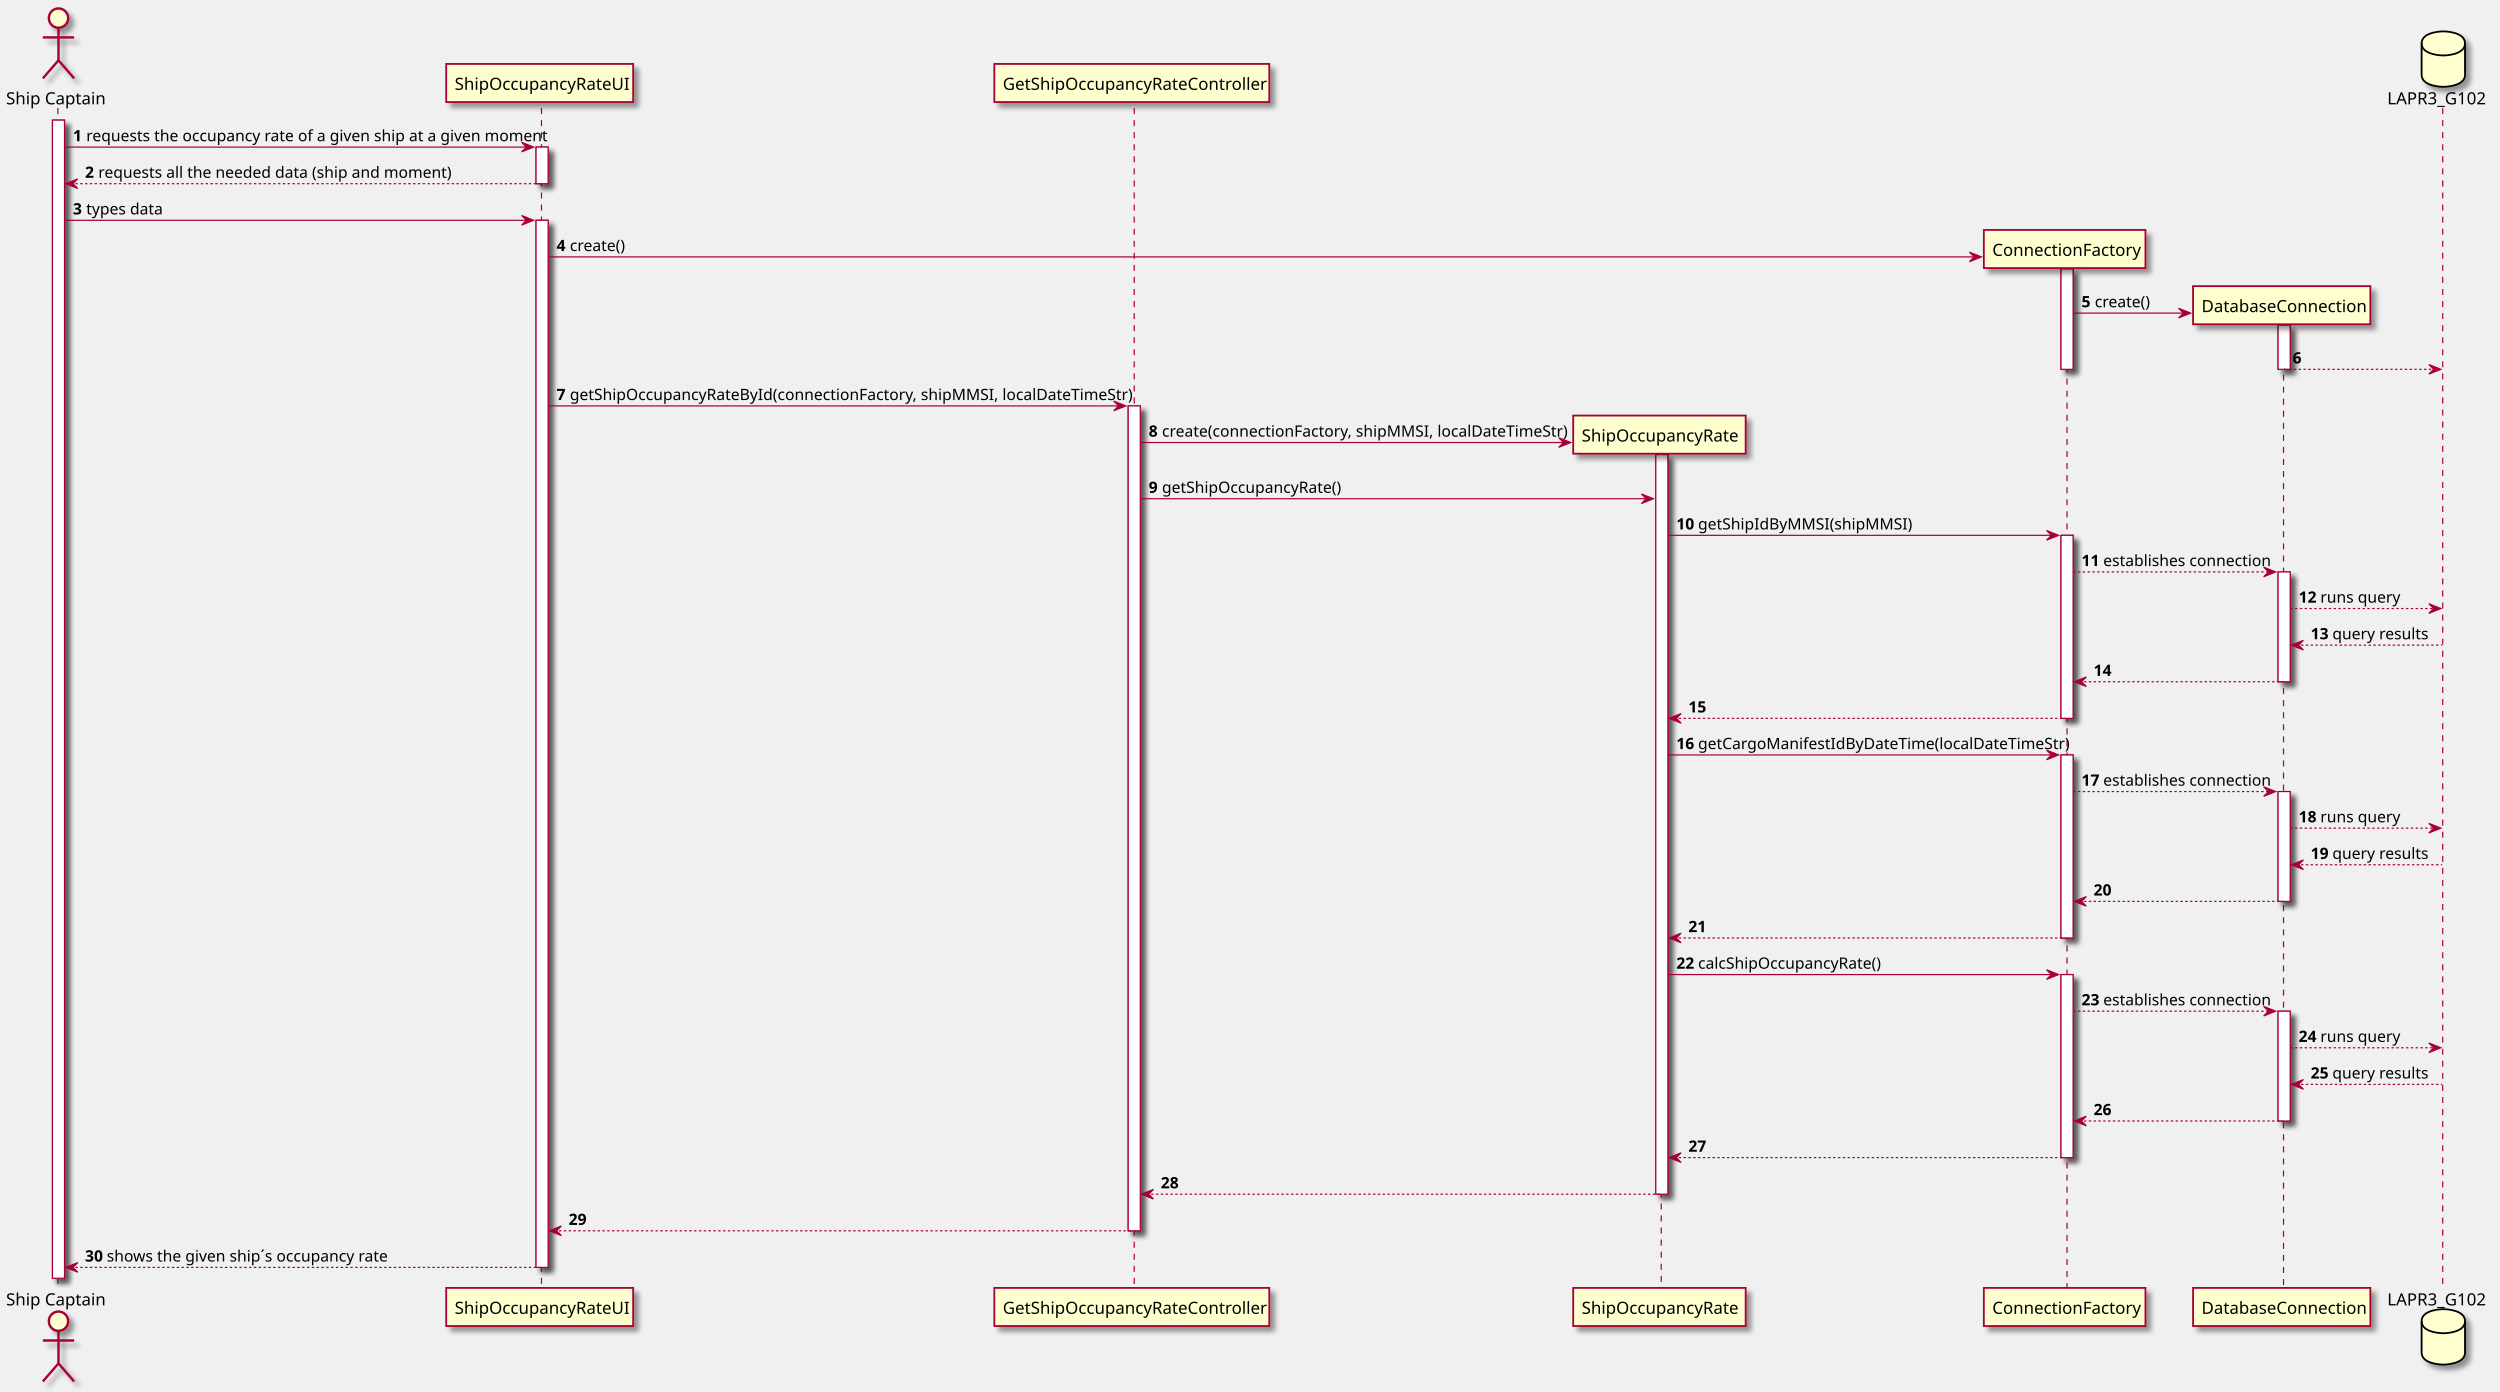
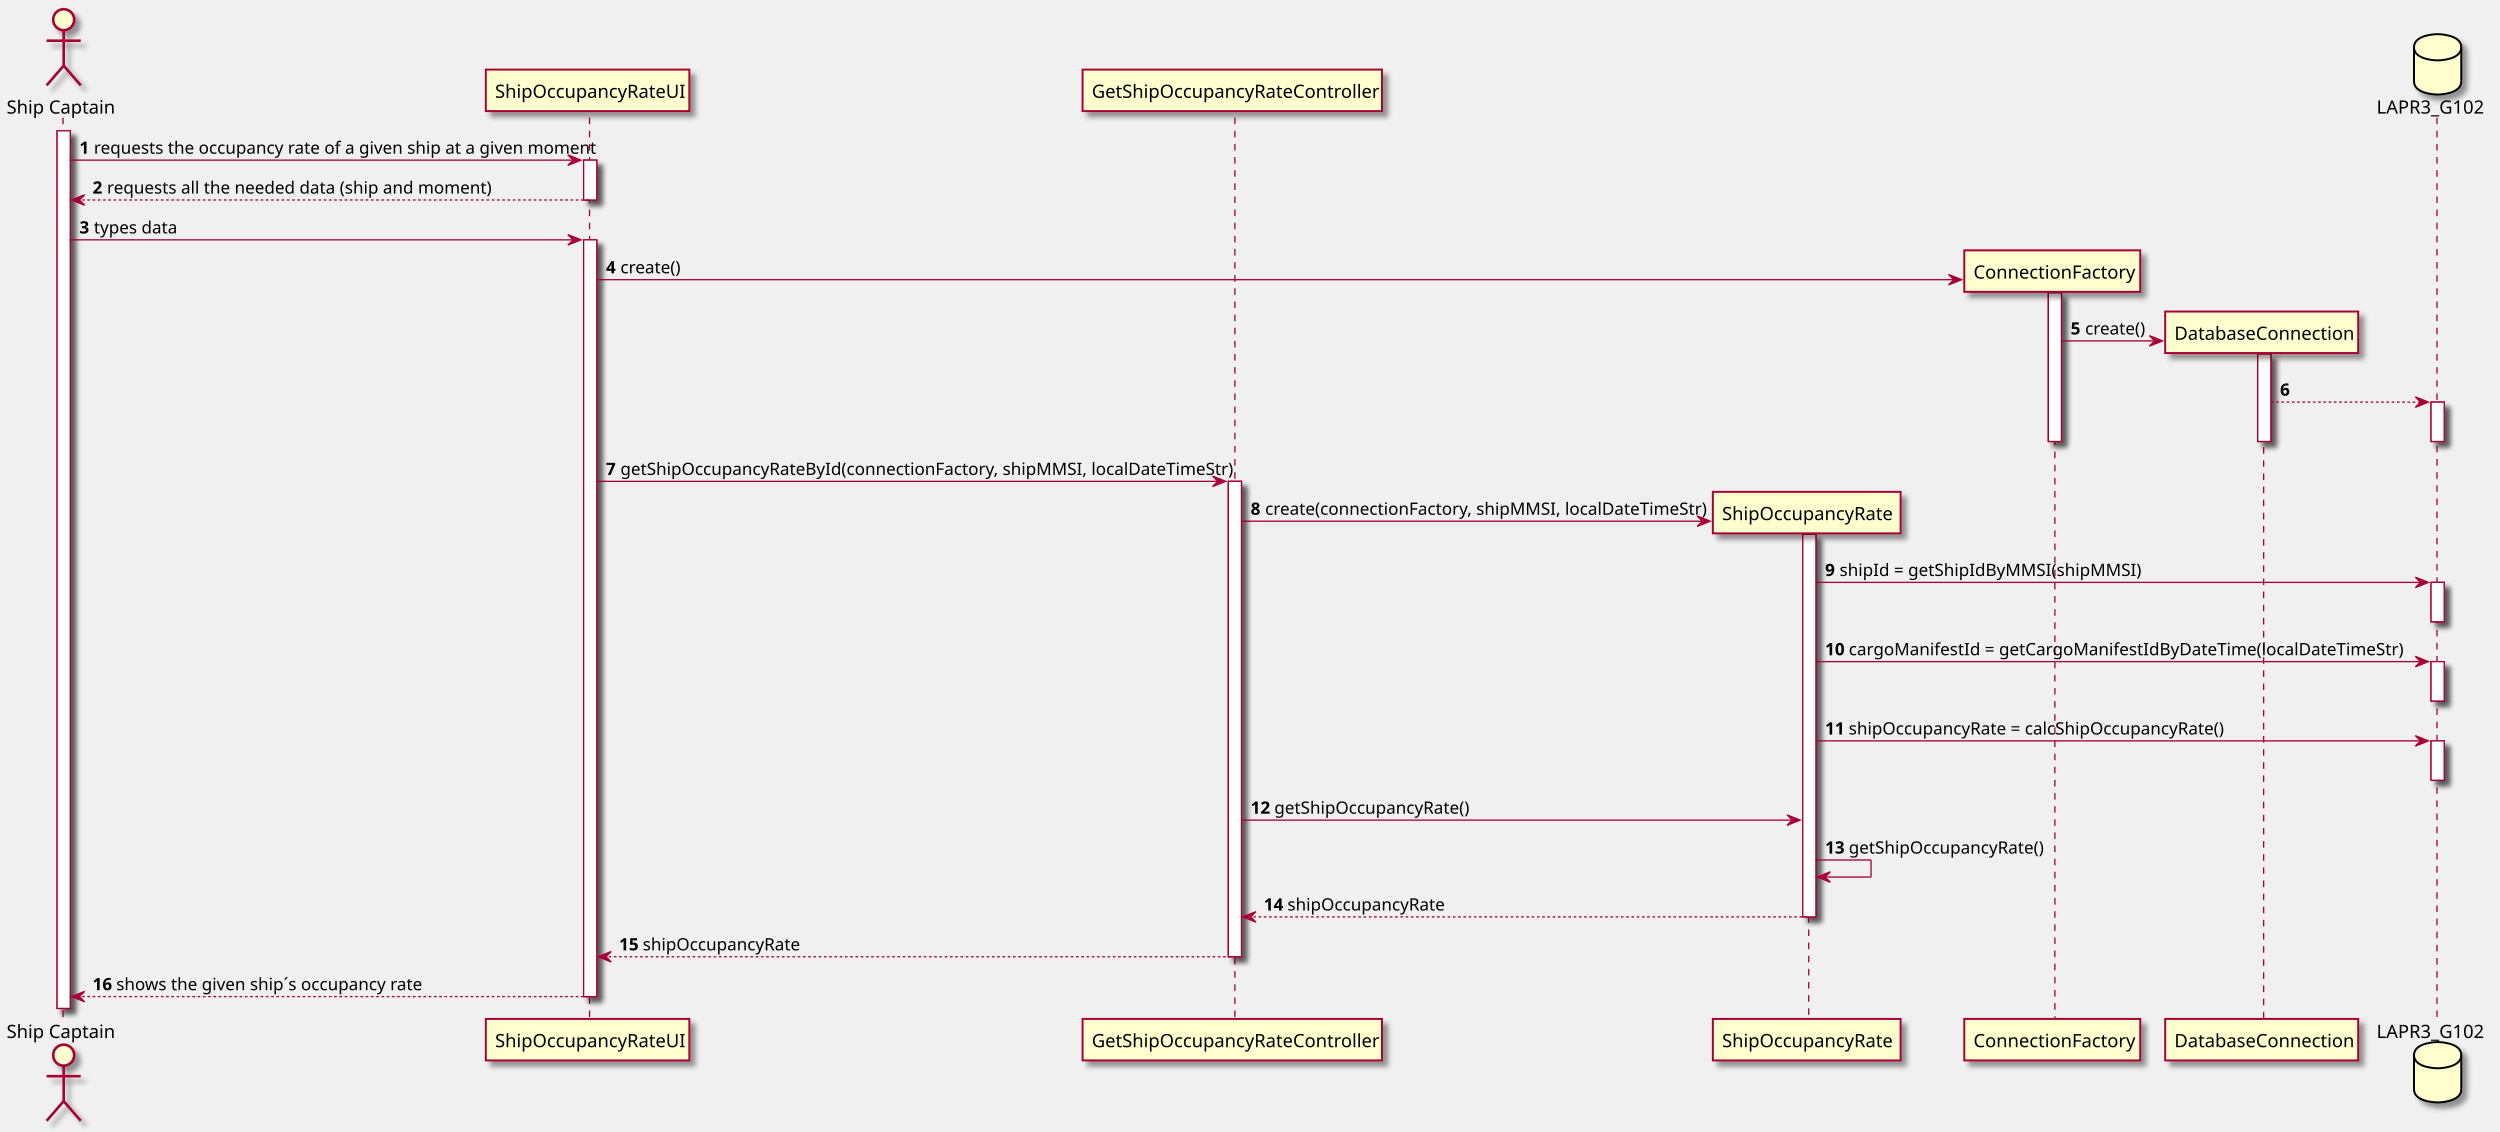
- <svg xmlns="http://www.w3.org/2000/svg" contentScriptType="application/ecmascript" contentStyleType="text/css" height="1154px" preserveAspectRatio="none" style="width:2073px;height:1154px;background:#FFFFFF;" version="1.1" viewBox="0 0 2073 1154" width="2073px" zoomAndPan="magnify">
+ <svg xmlns="http://www.w3.org/2000/svg" contentScriptType="application/ecmascript" contentStyleType="text/css" height="862px" preserveAspectRatio="none" style="width:1904px;height:862px;background:#FFFFFF;" version="1.1" viewBox="0 0 1904 862" width="1904px" zoomAndPan="magnify">
  <defs>
-     <filter height="300%" id="f1dzdf5zugg910" width="300%" x="-1" y="-1">
+     <filter height="300%" id="f1kzhzhrpy20kc" width="300%" x="-1" y="-1">
      <feGaussianBlur result="blurOut" stdDeviation="2.0" />
      <feColorMatrix in="blurOut" result="blurOut2" type="matrix" values="0 0 0 0 0 0 0 0 0 0 0 0 0 0 0 0 0 0 .4 0" />
      <feOffset dx="4.0" dy="4.0" in="blurOut2" result="blurOut3" />
      <feBlend in="SourceGraphic" in2="blurOut3" mode="normal" />
    </filter>
  </defs>
  <g>
-     <rect fill="#FFFFFF" filter="url(#f1dzdf5zugg910)" height="960.32" style="stroke:#A80036;stroke-width:1.0;" width="10" x="43.5" y="99.609" />
-     <rect fill="#FFFFFF" filter="url(#f1dzdf5zugg910)" height="30.352" style="stroke:#A80036;stroke-width:1.0;" width="10" x="444.5" y="121.961" />
-     <rect fill="#FFFFFF" filter="url(#f1dzdf5zugg910)" height="868.266" style="stroke:#A80036;stroke-width:1.0;" width="10" x="444.5" y="182.664" />
-     <rect fill="#FFFFFF" filter="url(#f1dzdf5zugg910)" height="683.992" style="stroke:#A80036;stroke-width:1.0;" width="10" x="935.5" y="336.586" />
-     <rect fill="#FFFFFF" filter="url(#f1dzdf5zugg910)" height="613.289" style="stroke:#A80036;stroke-width:1.0;" width="10" x="1373" y="376.938" />
-     <rect fill="#FFFFFF" filter="url(#f1dzdf5zugg910)" height="83.219" style="stroke:#A80036;stroke-width:1.0;" width="10" x="1709" y="223.016" />
-     <rect fill="#FFFFFF" filter="url(#f1dzdf5zugg910)" height="151.758" style="stroke:#A80036;stroke-width:1.0;" width="10" x="1709" y="443.898" />
-     <rect fill="#FFFFFF" filter="url(#f1dzdf5zugg910)" height="151.758" style="stroke:#A80036;stroke-width:1.0;" width="10" x="1709" y="626.008" />
-     <rect fill="#FFFFFF" filter="url(#f1dzdf5zugg910)" height="151.758" style="stroke:#A80036;stroke-width:1.0;" width="10" x="1709" y="808.117" />
-     <rect fill="#FFFFFF" filter="url(#f1dzdf5zugg910)" height="36.609" style="stroke:#A80036;stroke-width:1.0;" width="10" x="1889" y="269.625" />
-     <rect fill="#FFFFFF" filter="url(#f1dzdf5zugg910)" height="91.055" style="stroke:#A80036;stroke-width:1.0;" width="10" x="1889" y="474.25" />
-     <rect fill="#FFFFFF" filter="url(#f1dzdf5zugg910)" height="91.055" style="stroke:#A80036;stroke-width:1.0;" width="10" x="1889" y="656.359" />
-     <rect fill="#FFFFFF" filter="url(#f1dzdf5zugg910)" height="91.055" style="stroke:#A80036;stroke-width:1.0;" width="10" x="1889" y="838.469" />
-     <line style="stroke:#A80036;stroke-width:1.0;stroke-dasharray:5.0,5.0;" x1="48" x2="48" y1="89.609" y2="1068.93" />
-     <line style="stroke:#A80036;stroke-width:1.0;stroke-dasharray:5.0,5.0;" x1="449" x2="449" y1="89.609" y2="1068.93" />
-     <line style="stroke:#A80036;stroke-width:1.0;stroke-dasharray:5.0,5.0;" x1="940.5" x2="940.5" y1="89.609" y2="1068.93" />
-     <line style="stroke:#A80036;stroke-width:1.0;stroke-dasharray:5.0,5.0;" x1="1377.5" x2="1377.5" y1="377.891" y2="1068.93" />
-     <line style="stroke:#A80036;stroke-width:1.0;stroke-dasharray:5.0,5.0;" x1="1714" x2="1714" y1="223.969" y2="1068.93" />
-     <line style="stroke:#A80036;stroke-width:1.0;stroke-dasharray:5.0,5.0;" x1="1893.5" x2="1893.5" y1="270.578" y2="1068.93" />
-     <line style="stroke:#A80036;stroke-width:1.0;stroke-dasharray:5.0,5.0;" x1="2025.5" x2="2025.5" y1="89.609" y2="1068.93" />
+     <rect fill="#FFFFFF" filter="url(#f1kzhzhrpy20kc)" height="668.398" style="stroke:#A80036;stroke-width:1.0;" width="10" x="43.5" y="99.609" />
+     <rect fill="#FFFFFF" filter="url(#f1kzhzhrpy20kc)" height="30.352" style="stroke:#A80036;stroke-width:1.0;" width="10" x="444.5" y="121.961" />
+     <rect fill="#FFFFFF" filter="url(#f1kzhzhrpy20kc)" height="576.344" style="stroke:#A80036;stroke-width:1.0;" width="10" x="444.5" y="182.664" />
+     <rect fill="#FFFFFF" filter="url(#f1kzhzhrpy20kc)" height="362.07" style="stroke:#A80036;stroke-width:1.0;" width="10" x="935.5" y="366.586" />
+     <rect fill="#FFFFFF" filter="url(#f1kzhzhrpy20kc)" height="291.367" style="stroke:#A80036;stroke-width:1.0;" width="10" x="1373" y="406.938" />
+     <rect fill="#FFFFFF" filter="url(#f1kzhzhrpy20kc)" height="113.219" style="stroke:#A80036;stroke-width:1.0;" width="10" x="1560" y="223.016" />
+     <rect fill="#FFFFFF" filter="url(#f1kzhzhrpy20kc)" height="66.609" style="stroke:#A80036;stroke-width:1.0;" width="10" x="1719.5" y="269.625" />
+     <rect fill="#FFFFFF" filter="url(#f1kzhzhrpy20kc)" height="30" style="stroke:#A80036;stroke-width:1.0;" width="10" x="1851.5" y="306.234" />
+     <rect fill="#FFFFFF" filter="url(#f1kzhzhrpy20kc)" height="30" style="stroke:#A80036;stroke-width:1.0;" width="10" x="1851.5" y="443.547" />
+     <rect fill="#FFFFFF" filter="url(#f1kzhzhrpy20kc)" height="30" style="stroke:#A80036;stroke-width:1.0;" width="10" x="1851.5" y="503.898" />
+     <rect fill="#FFFFFF" filter="url(#f1kzhzhrpy20kc)" height="30" style="stroke:#A80036;stroke-width:1.0;" width="10" x="1851.5" y="564.25" />
+     <line style="stroke:#A80036;stroke-width:1.0;stroke-dasharray:5.0,5.0;" x1="48" x2="48" y1="89.609" y2="777.008" />
+     <line style="stroke:#A80036;stroke-width:1.0;stroke-dasharray:5.0,5.0;" x1="449" x2="449" y1="89.609" y2="777.008" />
+     <line style="stroke:#A80036;stroke-width:1.0;stroke-dasharray:5.0,5.0;" x1="940.5" x2="940.5" y1="89.609" y2="777.008" />
+     <line style="stroke:#A80036;stroke-width:1.0;stroke-dasharray:5.0,5.0;" x1="1377.5" x2="1377.5" y1="407.891" y2="777.008" />
+     <line style="stroke:#A80036;stroke-width:1.0;stroke-dasharray:5.0,5.0;" x1="1565" x2="1565" y1="223.969" y2="777.008" />
+     <line style="stroke:#A80036;stroke-width:1.0;stroke-dasharray:5.0,5.0;" x1="1724" x2="1724" y1="270.578" y2="777.008" />
+     <line style="stroke:#A80036;stroke-width:1.0;stroke-dasharray:5.0,5.0;" x1="1856" x2="1856" y1="89.609" y2="777.008" />
    <text fill="#000000" font-family="sans-serif" font-size="14" lengthAdjust="spacing" textLength="81" x="5" y="86.533">Ship Captain</text>
-     <ellipse cx="48.5" cy="15" fill="#FEFECE" filter="url(#f1dzdf5zugg910)" rx="8" ry="8" style="stroke:#A80036;stroke-width:2.0;" />
-     <path d="M48.5,23 L48.5,50 M35.5,31 L61.5,31 M48.5,50 L35.5,65 M48.5,50 L61.5,65 " fill="none" filter="url(#f1dzdf5zugg910)" style="stroke:#A80036;stroke-width:2.0;" />
-     <text fill="#000000" font-family="sans-serif" font-size="14" lengthAdjust="spacing" textLength="81" x="5" y="1082.463">Ship Captain</text>
-     <ellipse cx="48.5" cy="1095.539" fill="#FEFECE" filter="url(#f1dzdf5zugg910)" rx="8" ry="8" style="stroke:#A80036;stroke-width:2.0;" />
-     <path d="M48.5,1103.539 L48.5,1130.539 M35.5,1111.539 L61.5,1111.539 M48.5,1130.539 L35.5,1145.539 M48.5,1130.539 L61.5,1145.539 " fill="none" filter="url(#f1dzdf5zugg910)" style="stroke:#A80036;stroke-width:2.0;" />
-     <rect fill="#FEFECE" filter="url(#f1dzdf5zugg910)" height="31.609" style="stroke:#A80036;stroke-width:1.5;" width="155" x="370" y="53" />
+     <ellipse cx="48.5" cy="15" fill="#FEFECE" filter="url(#f1kzhzhrpy20kc)" rx="8" ry="8" style="stroke:#A80036;stroke-width:2.0;" />
+     <path d="M48.5,23 L48.5,50 M35.5,31 L61.5,31 M48.5,50 L35.5,65 M48.5,50 L61.5,65 " fill="none" filter="url(#f1kzhzhrpy20kc)" style="stroke:#A80036;stroke-width:2.0;" />
+     <text fill="#000000" font-family="sans-serif" font-size="14" lengthAdjust="spacing" textLength="81" x="5" y="790.541">Ship Captain</text>
+     <ellipse cx="48.5" cy="803.617" fill="#FEFECE" filter="url(#f1kzhzhrpy20kc)" rx="8" ry="8" style="stroke:#A80036;stroke-width:2.0;" />
+     <path d="M48.5,811.617 L48.5,838.617 M35.5,819.617 L61.5,819.617 M48.5,838.617 L35.5,853.617 M48.5,838.617 L61.5,853.617 " fill="none" filter="url(#f1kzhzhrpy20kc)" style="stroke:#A80036;stroke-width:2.0;" />
+     <rect fill="#FEFECE" filter="url(#f1kzhzhrpy20kc)" height="31.609" style="stroke:#A80036;stroke-width:1.5;" width="155" x="370" y="53" />
    <text fill="#000000" font-family="sans-serif" font-size="14" lengthAdjust="spacing" textLength="141" x="377" y="74.533">ShipOccupancyRateUI</text>
-     <rect fill="#FEFECE" filter="url(#f1dzdf5zugg910)" height="31.609" style="stroke:#A80036;stroke-width:1.5;" width="155" x="370" y="1067.93" />
-     <text fill="#000000" font-family="sans-serif" font-size="14" lengthAdjust="spacing" textLength="141" x="377" y="1089.463">ShipOccupancyRateUI</text>
-     <rect fill="#FEFECE" filter="url(#f1dzdf5zugg910)" height="31.609" style="stroke:#A80036;stroke-width:1.5;" width="228" x="824.5" y="53" />
+     <rect fill="#FEFECE" filter="url(#f1kzhzhrpy20kc)" height="31.609" style="stroke:#A80036;stroke-width:1.5;" width="155" x="370" y="776.008" />
+     <text fill="#000000" font-family="sans-serif" font-size="14" lengthAdjust="spacing" textLength="141" x="377" y="797.541">ShipOccupancyRateUI</text>
+     <rect fill="#FEFECE" filter="url(#f1kzhzhrpy20kc)" height="31.609" style="stroke:#A80036;stroke-width:1.5;" width="228" x="824.5" y="53" />
    <text fill="#000000" font-family="sans-serif" font-size="14" lengthAdjust="spacing" textLength="214" x="831.5" y="74.533">GetShipOccupancyRateController</text>
-     <rect fill="#FEFECE" filter="url(#f1dzdf5zugg910)" height="31.609" style="stroke:#A80036;stroke-width:1.5;" width="228" x="824.5" y="1067.93" />
-     <text fill="#000000" font-family="sans-serif" font-size="14" lengthAdjust="spacing" textLength="214" x="831.5" y="1089.463">GetShipOccupancyRateController</text>
-     <rect fill="#FEFECE" filter="url(#f1dzdf5zugg910)" height="31.609" style="stroke:#A80036;stroke-width:1.5;" width="143" x="1304.5" y="1067.93" />
-     <text fill="#000000" font-family="sans-serif" font-size="14" lengthAdjust="spacing" textLength="129" x="1311.5" y="1089.463">ShipOccupancyRate</text>
-     <rect fill="#FEFECE" filter="url(#f1dzdf5zugg910)" height="31.609" style="stroke:#A80036;stroke-width:1.5;" width="134" x="1645" y="1067.93" />
-     <text fill="#000000" font-family="sans-serif" font-size="14" lengthAdjust="spacing" textLength="120" x="1652" y="1089.463">ConnectionFactory</text>
-     <rect fill="#FEFECE" filter="url(#f1dzdf5zugg910)" height="31.609" style="stroke:#A80036;stroke-width:1.5;" width="147" x="1818.5" y="1067.93" />
-     <text fill="#000000" font-family="sans-serif" font-size="14" lengthAdjust="spacing" textLength="133" x="1825.5" y="1089.463">DatabaseConnection</text>
-     <text fill="#000000" font-family="sans-serif" font-size="14" lengthAdjust="spacing" textLength="87" x="1979.5" y="86.533">LAPR3_G102</text>
-     <path d="M2008,36 C2008,26 2026,26 2026,26 C2026,26 2044,26 2044,36 L2044,62 C2044,72 2026,72 2026,72 C2026,72 2008,72 2008,62 L2008,36 " fill="#FEFECE" filter="url(#f1dzdf5zugg910)" style="stroke:#000000;stroke-width:1.5;" />
-     <path d="M2008,36 C2008,46 2026,46 2026,46 C2026,46 2044,46 2044,36 " fill="none" style="stroke:#000000;stroke-width:1.5;" />
-     <text fill="#000000" font-family="sans-serif" font-size="14" lengthAdjust="spacing" textLength="87" x="1979.5" y="1082.463">LAPR3_G102</text>
-     <path d="M2008,1095.539 C2008,1085.539 2026,1085.539 2026,1085.539 C2026,1085.539 2044,1085.539 2044,1095.539 L2044,1121.539 C2044,1131.539 2026,1131.539 2026,1131.539 C2026,1131.539 2008,1131.539 2008,1121.539 L2008,1095.539 " fill="#FEFECE" filter="url(#f1dzdf5zugg910)" style="stroke:#000000;stroke-width:1.5;" />
-     <path d="M2008,1095.539 C2008,1105.539 2026,1105.539 2026,1105.539 C2026,1105.539 2044,1105.539 2044,1095.539 " fill="none" style="stroke:#000000;stroke-width:1.5;" />
-     <rect fill="#FFFFFF" filter="url(#f1dzdf5zugg910)" height="960.32" style="stroke:#A80036;stroke-width:1.0;" width="10" x="43.5" y="99.609" />
-     <rect fill="#FFFFFF" filter="url(#f1dzdf5zugg910)" height="30.352" style="stroke:#A80036;stroke-width:1.0;" width="10" x="444.5" y="121.961" />
-     <rect fill="#FFFFFF" filter="url(#f1dzdf5zugg910)" height="868.266" style="stroke:#A80036;stroke-width:1.0;" width="10" x="444.5" y="182.664" />
-     <rect fill="#FFFFFF" filter="url(#f1dzdf5zugg910)" height="683.992" style="stroke:#A80036;stroke-width:1.0;" width="10" x="935.5" y="336.586" />
-     <rect fill="#FFFFFF" filter="url(#f1dzdf5zugg910)" height="613.289" style="stroke:#A80036;stroke-width:1.0;" width="10" x="1373" y="376.938" />
-     <rect fill="#FFFFFF" filter="url(#f1dzdf5zugg910)" height="83.219" style="stroke:#A80036;stroke-width:1.0;" width="10" x="1709" y="223.016" />
-     <rect fill="#FFFFFF" filter="url(#f1dzdf5zugg910)" height="151.758" style="stroke:#A80036;stroke-width:1.0;" width="10" x="1709" y="443.898" />
-     <rect fill="#FFFFFF" filter="url(#f1dzdf5zugg910)" height="151.758" style="stroke:#A80036;stroke-width:1.0;" width="10" x="1709" y="626.008" />
-     <rect fill="#FFFFFF" filter="url(#f1dzdf5zugg910)" height="151.758" style="stroke:#A80036;stroke-width:1.0;" width="10" x="1709" y="808.117" />
-     <rect fill="#FFFFFF" filter="url(#f1dzdf5zugg910)" height="36.609" style="stroke:#A80036;stroke-width:1.0;" width="10" x="1889" y="269.625" />
-     <rect fill="#FFFFFF" filter="url(#f1dzdf5zugg910)" height="91.055" style="stroke:#A80036;stroke-width:1.0;" width="10" x="1889" y="474.25" />
-     <rect fill="#FFFFFF" filter="url(#f1dzdf5zugg910)" height="91.055" style="stroke:#A80036;stroke-width:1.0;" width="10" x="1889" y="656.359" />
-     <rect fill="#FFFFFF" filter="url(#f1dzdf5zugg910)" height="91.055" style="stroke:#A80036;stroke-width:1.0;" width="10" x="1889" y="838.469" />
+     <rect fill="#FEFECE" filter="url(#f1kzhzhrpy20kc)" height="31.609" style="stroke:#A80036;stroke-width:1.5;" width="228" x="824.5" y="776.008" />
+     <text fill="#000000" font-family="sans-serif" font-size="14" lengthAdjust="spacing" textLength="214" x="831.5" y="797.541">GetShipOccupancyRateController</text>
+     <rect fill="#FEFECE" filter="url(#f1kzhzhrpy20kc)" height="31.609" style="stroke:#A80036;stroke-width:1.5;" width="143" x="1304.5" y="776.008" />
+     <text fill="#000000" font-family="sans-serif" font-size="14" lengthAdjust="spacing" textLength="129" x="1311.5" y="797.541">ShipOccupancyRate</text>
+     <rect fill="#FEFECE" filter="url(#f1kzhzhrpy20kc)" height="31.609" style="stroke:#A80036;stroke-width:1.5;" width="134" x="1496" y="776.008" />
+     <text fill="#000000" font-family="sans-serif" font-size="14" lengthAdjust="spacing" textLength="120" x="1503" y="797.541">ConnectionFactory</text>
+     <rect fill="#FEFECE" filter="url(#f1kzhzhrpy20kc)" height="31.609" style="stroke:#A80036;stroke-width:1.5;" width="147" x="1649" y="776.008" />
+     <text fill="#000000" font-family="sans-serif" font-size="14" lengthAdjust="spacing" textLength="133" x="1656" y="797.541">DatabaseConnection</text>
+     <text fill="#000000" font-family="sans-serif" font-size="14" lengthAdjust="spacing" textLength="87" x="1810" y="86.533">LAPR3_G102</text>
+     <path d="M1838.5,36 C1838.5,26 1856.5,26 1856.5,26 C1856.5,26 1874.5,26 1874.5,36 L1874.5,62 C1874.5,72 1856.5,72 1856.5,72 C1856.5,72 1838.5,72 1838.5,62 L1838.5,36 " fill="#FEFECE" filter="url(#f1kzhzhrpy20kc)" style="stroke:#000000;stroke-width:1.5;" />
+     <path d="M1838.5,36 C1838.5,46 1856.5,46 1856.5,46 C1856.5,46 1874.5,46 1874.5,36 " fill="none" style="stroke:#000000;stroke-width:1.5;" />
+     <text fill="#000000" font-family="sans-serif" font-size="14" lengthAdjust="spacing" textLength="87" x="1810" y="790.541">LAPR3_G102</text>
+     <path d="M1838.5,803.617 C1838.5,793.617 1856.5,793.617 1856.5,793.617 C1856.5,793.617 1874.5,793.617 1874.5,803.617 L1874.5,829.617 C1874.5,839.617 1856.5,839.617 1856.5,839.617 C1856.5,839.617 1838.5,839.617 1838.5,829.617 L1838.5,803.617 " fill="#FEFECE" filter="url(#f1kzhzhrpy20kc)" style="stroke:#000000;stroke-width:1.5;" />
+     <path d="M1838.5,803.617 C1838.5,813.617 1856.5,813.617 1856.5,813.617 C1856.5,813.617 1874.5,813.617 1874.5,803.617 " fill="none" style="stroke:#000000;stroke-width:1.5;" />
+     <rect fill="#FFFFFF" filter="url(#f1kzhzhrpy20kc)" height="668.398" style="stroke:#A80036;stroke-width:1.0;" width="10" x="43.5" y="99.609" />
+     <rect fill="#FFFFFF" filter="url(#f1kzhzhrpy20kc)" height="30.352" style="stroke:#A80036;stroke-width:1.0;" width="10" x="444.5" y="121.961" />
+     <rect fill="#FFFFFF" filter="url(#f1kzhzhrpy20kc)" height="576.344" style="stroke:#A80036;stroke-width:1.0;" width="10" x="444.5" y="182.664" />
+     <rect fill="#FFFFFF" filter="url(#f1kzhzhrpy20kc)" height="362.07" style="stroke:#A80036;stroke-width:1.0;" width="10" x="935.5" y="366.586" />
+     <rect fill="#FFFFFF" filter="url(#f1kzhzhrpy20kc)" height="291.367" style="stroke:#A80036;stroke-width:1.0;" width="10" x="1373" y="406.938" />
+     <rect fill="#FFFFFF" filter="url(#f1kzhzhrpy20kc)" height="113.219" style="stroke:#A80036;stroke-width:1.0;" width="10" x="1560" y="223.016" />
+     <rect fill="#FFFFFF" filter="url(#f1kzhzhrpy20kc)" height="66.609" style="stroke:#A80036;stroke-width:1.0;" width="10" x="1719.5" y="269.625" />
+     <rect fill="#FFFFFF" filter="url(#f1kzhzhrpy20kc)" height="30" style="stroke:#A80036;stroke-width:1.0;" width="10" x="1851.5" y="306.234" />
+     <rect fill="#FFFFFF" filter="url(#f1kzhzhrpy20kc)" height="30" style="stroke:#A80036;stroke-width:1.0;" width="10" x="1851.5" y="443.547" />
+     <rect fill="#FFFFFF" filter="url(#f1kzhzhrpy20kc)" height="30" style="stroke:#A80036;stroke-width:1.0;" width="10" x="1851.5" y="503.898" />
+     <rect fill="#FFFFFF" filter="url(#f1kzhzhrpy20kc)" height="30" style="stroke:#A80036;stroke-width:1.0;" width="10" x="1851.5" y="564.25" />
    <polygon fill="#A80036" points="432.5,117.961,442.5,121.961,432.5,125.961,436.5,121.961" style="stroke:#A80036;stroke-width:1.0;" />
    <line style="stroke:#A80036;stroke-width:1.0;" x1="53.5" x2="438.5" y1="121.961" y2="121.961" />
    <text fill="#000000" font-family="sans-serif" font-size="13" font-weight="bold" lengthAdjust="spacing" textLength="7" x="60.5" y="117.105">1</text>
    <text fill="#000000" font-family="sans-serif" font-size="13" lengthAdjust="spacing" textLength="361" x="71.5" y="117.105">requests the occupancy rate of a given ship at a given moment</text>
    <polygon fill="#A80036" points="64.5,148.312,54.5,152.312,64.5,156.312,60.5,152.312" style="stroke:#A80036;stroke-width:1.0;" />
    <line style="stroke:#A80036;stroke-width:1.0;stroke-dasharray:2.0,2.0;" x1="58.5" x2="448.5" y1="152.312" y2="152.312" />
    <text fill="#000000" font-family="sans-serif" font-size="13" font-weight="bold" lengthAdjust="spacing" textLength="7" x="70.5" y="147.456">2</text>
    <text fill="#000000" font-family="sans-serif" font-size="13" lengthAdjust="spacing" textLength="276" x="81.5" y="147.456">requests all the needed data (ship and moment)</text>
    <polygon fill="#A80036" points="432.5,178.664,442.5,182.664,432.5,186.664,436.5,182.664" style="stroke:#A80036;stroke-width:1.0;" />
    <line style="stroke:#A80036;stroke-width:1.0;" x1="53.5" x2="438.5" y1="182.664" y2="182.664" />
    <text fill="#000000" font-family="sans-serif" font-size="13" font-weight="bold" lengthAdjust="spacing" textLength="7" x="60.5" y="177.808">3</text>
    <text fill="#000000" font-family="sans-serif" font-size="13" lengthAdjust="spacing" textLength="61" x="71.5" y="177.808">types data</text>
-     <polygon fill="#A80036" points="1633,209.016,1643,213.016,1633,217.016,1637,213.016" style="stroke:#A80036;stroke-width:1.0;" />
-     <line style="stroke:#A80036;stroke-width:1.0;" x1="454.5" x2="1639" y1="213.016" y2="213.016" />
+     <polygon fill="#A80036" points="1484,209.016,1494,213.016,1484,217.016,1488,213.016" style="stroke:#A80036;stroke-width:1.0;" />
+     <line style="stroke:#A80036;stroke-width:1.0;" x1="454.5" x2="1490" y1="213.016" y2="213.016" />
    <text fill="#000000" font-family="sans-serif" font-size="13" font-weight="bold" lengthAdjust="spacing" textLength="7" x="461.5" y="208.159">4</text>
    <text fill="#000000" font-family="sans-serif" font-size="13" lengthAdjust="spacing" textLength="44" x="472.5" y="208.159">create()</text>
-     <rect fill="#FEFECE" filter="url(#f1dzdf5zugg910)" height="31.609" style="stroke:#A80036;stroke-width:1.5;" width="134" x="1645" y="190.664" />
-     <text fill="#000000" font-family="sans-serif" font-size="14" lengthAdjust="spacing" textLength="120" x="1652" y="212.197">ConnectionFactory</text>
-     <polygon fill="#A80036" points="1806.5,255.625,1816.5,259.625,1806.5,263.625,1810.5,259.625" style="stroke:#A80036;stroke-width:1.0;" />
-     <line style="stroke:#A80036;stroke-width:1.0;" x1="1719" x2="1812.5" y1="259.625" y2="259.625" />
-     <text fill="#000000" font-family="sans-serif" font-size="13" font-weight="bold" lengthAdjust="spacing" textLength="7" x="1726" y="254.769">5</text>
-     <text fill="#000000" font-family="sans-serif" font-size="13" lengthAdjust="spacing" textLength="44" x="1737" y="254.769">create()</text>
-     <rect fill="#FEFECE" filter="url(#f1dzdf5zugg910)" height="31.609" style="stroke:#A80036;stroke-width:1.5;" width="147" x="1818.5" y="237.273" />
-     <text fill="#000000" font-family="sans-serif" font-size="14" lengthAdjust="spacing" textLength="133" x="1825.5" y="258.807">DatabaseConnection</text>
-     <polygon fill="#A80036" points="2014,302.234,2024,306.234,2014,310.234,2018,306.234" style="stroke:#A80036;stroke-width:1.0;" />
-     <line style="stroke:#A80036;stroke-width:1.0;stroke-dasharray:2.0,2.0;" x1="1894" x2="2020" y1="306.234" y2="306.234" />
-     <text fill="#000000" font-family="sans-serif" font-size="13" font-weight="bold" lengthAdjust="spacing" textLength="7" x="1901" y="301.378">6</text>
-     <text fill="#000000" font-family="sans-serif" font-size="13" lengthAdjust="spacing" textLength="0" x="1916" y="301.378" />
-     <polygon fill="#A80036" points="923.5,332.586,933.5,336.586,923.5,340.586,927.5,336.586" style="stroke:#A80036;stroke-width:1.0;" />
-     <line style="stroke:#A80036;stroke-width:1.0;" x1="454.5" x2="929.5" y1="336.586" y2="336.586" />
-     <text fill="#000000" font-family="sans-serif" font-size="13" font-weight="bold" lengthAdjust="spacing" textLength="7" x="461.5" y="331.729">7</text>
-     <text fill="#000000" font-family="sans-serif" font-size="13" lengthAdjust="spacing" textLength="451" x="472.5" y="331.729">getShipOccupancyRateById(connectionFactory, shipMMSI, localDateTimeStr)</text>
-     <polygon fill="#A80036" points="1292.5,362.938,1302.5,366.938,1292.5,370.938,1296.5,366.938" style="stroke:#A80036;stroke-width:1.0;" />
-     <line style="stroke:#A80036;stroke-width:1.0;" x1="945.5" x2="1298.5" y1="366.938" y2="366.938" />
-     <text fill="#000000" font-family="sans-serif" font-size="13" font-weight="bold" lengthAdjust="spacing" textLength="7" x="952.5" y="362.081">8</text>
-     <text fill="#000000" font-family="sans-serif" font-size="13" lengthAdjust="spacing" textLength="324" x="963.5" y="362.081">create(connectionFactory, shipMMSI, localDateTimeStr)</text>
-     <rect fill="#FEFECE" filter="url(#f1dzdf5zugg910)" height="31.609" style="stroke:#A80036;stroke-width:1.5;" width="143" x="1304.5" y="344.586" />
-     <text fill="#000000" font-family="sans-serif" font-size="14" lengthAdjust="spacing" textLength="129" x="1311.5" y="366.119">ShipOccupancyRate</text>
-     <polygon fill="#A80036" points="1361,409.547,1371,413.547,1361,417.547,1365,413.547" style="stroke:#A80036;stroke-width:1.0;" />
-     <line style="stroke:#A80036;stroke-width:1.0;" x1="945.5" x2="1367" y1="413.547" y2="413.547" />
-     <text fill="#000000" font-family="sans-serif" font-size="13" font-weight="bold" lengthAdjust="spacing" textLength="7" x="952.5" y="408.69">9</text>
-     <text fill="#000000" font-family="sans-serif" font-size="13" lengthAdjust="spacing" textLength="145" x="963.5" y="408.69">getShipOccupancyRate()</text>
-     <polygon fill="#A80036" points="1697,439.898,1707,443.898,1697,447.898,1701,443.898" style="stroke:#A80036;stroke-width:1.0;" />
-     <line style="stroke:#A80036;stroke-width:1.0;" x1="1383" x2="1703" y1="443.898" y2="443.898" />
-     <text fill="#000000" font-family="sans-serif" font-size="13" font-weight="bold" lengthAdjust="spacing" textLength="14" x="1390" y="439.042">10</text>
-     <text fill="#000000" font-family="sans-serif" font-size="13" lengthAdjust="spacing" textLength="170" x="1408" y="439.042">getShipIdByMMSI(shipMMSI)</text>
-     <polygon fill="#A80036" points="1877,470.25,1887,474.25,1877,478.25,1881,474.25" style="stroke:#A80036;stroke-width:1.0;" />
-     <line style="stroke:#A80036;stroke-width:1.0;stroke-dasharray:2.0,2.0;" x1="1719" x2="1883" y1="474.25" y2="474.25" />
-     <text fill="#000000" font-family="sans-serif" font-size="13" font-weight="bold" lengthAdjust="spacing" textLength="14" x="1726" y="469.394">11</text>
-     <text fill="#000000" font-family="sans-serif" font-size="13" lengthAdjust="spacing" textLength="133" x="1744" y="469.394">establishes connection</text>
-     <polygon fill="#A80036" points="2014,500.602,2024,504.602,2014,508.602,2018,504.602" style="stroke:#A80036;stroke-width:1.0;" />
-     <line style="stroke:#A80036;stroke-width:1.0;stroke-dasharray:2.0,2.0;" x1="1899" x2="2020" y1="504.602" y2="504.602" />
-     <text fill="#000000" font-family="sans-serif" font-size="13" font-weight="bold" lengthAdjust="spacing" textLength="14" x="1906" y="499.745">12</text>
-     <text fill="#000000" font-family="sans-serif" font-size="13" lengthAdjust="spacing" textLength="61" x="1924" y="499.745">runs query</text>
-     <polygon fill="#A80036" points="1910,530.953,1900,534.953,1910,538.953,1906,534.953" style="stroke:#A80036;stroke-width:1.0;" />
-     <line style="stroke:#A80036;stroke-width:1.0;stroke-dasharray:2.0,2.0;" x1="1904" x2="2025" y1="534.953" y2="534.953" />
-     <text fill="#000000" font-family="sans-serif" font-size="13" font-weight="bold" lengthAdjust="spacing" textLength="14" x="1916" y="530.097">13</text>
-     <text fill="#000000" font-family="sans-serif" font-size="13" lengthAdjust="spacing" textLength="75" x="1934" y="530.097">query results</text>
-     <polygon fill="#A80036" points="1730,561.305,1720,565.305,1730,569.305,1726,565.305" style="stroke:#A80036;stroke-width:1.0;" />
-     <line style="stroke:#A80036;stroke-width:1.0;stroke-dasharray:2.0,2.0;" x1="1724" x2="1893" y1="565.305" y2="565.305" />
-     <text fill="#000000" font-family="sans-serif" font-size="13" font-weight="bold" lengthAdjust="spacing" textLength="14" x="1736" y="560.448">14</text>
-     <text fill="#000000" font-family="sans-serif" font-size="13" lengthAdjust="spacing" textLength="0" x="1758" y="560.448" />
-     <polygon fill="#A80036" points="1394,591.656,1384,595.656,1394,599.656,1390,595.656" style="stroke:#A80036;stroke-width:1.0;" />
-     <line style="stroke:#A80036;stroke-width:1.0;stroke-dasharray:2.0,2.0;" x1="1388" x2="1713" y1="595.656" y2="595.656" />
-     <text fill="#000000" font-family="sans-serif" font-size="13" font-weight="bold" lengthAdjust="spacing" textLength="14" x="1400" y="590.8">15</text>
-     <text fill="#000000" font-family="sans-serif" font-size="13" lengthAdjust="spacing" textLength="0" x="1422" y="590.8" />
-     <polygon fill="#A80036" points="1697,622.008,1707,626.008,1697,630.008,1701,626.008" style="stroke:#A80036;stroke-width:1.0;" />
-     <line style="stroke:#A80036;stroke-width:1.0;" x1="1383" x2="1703" y1="626.008" y2="626.008" />
-     <text fill="#000000" font-family="sans-serif" font-size="13" font-weight="bold" lengthAdjust="spacing" textLength="14" x="1390" y="621.151">16</text>
-     <text fill="#000000" font-family="sans-serif" font-size="13" lengthAdjust="spacing" textLength="289" x="1408" y="621.151">getCargoManifestIdByDateTime(localDateTimeStr)</text>
-     <polygon fill="#A80036" points="1877,652.359,1887,656.359,1877,660.359,1881,656.359" style="stroke:#A80036;stroke-width:1.0;" />
-     <line style="stroke:#A80036;stroke-width:1.0;stroke-dasharray:2.0,2.0;" x1="1719" x2="1883" y1="656.359" y2="656.359" />
-     <text fill="#000000" font-family="sans-serif" font-size="13" font-weight="bold" lengthAdjust="spacing" textLength="14" x="1726" y="651.503">17</text>
-     <text fill="#000000" font-family="sans-serif" font-size="13" lengthAdjust="spacing" textLength="133" x="1744" y="651.503">establishes connection</text>
-     <polygon fill="#A80036" points="2014,682.711,2024,686.711,2014,690.711,2018,686.711" style="stroke:#A80036;stroke-width:1.0;" />
-     <line style="stroke:#A80036;stroke-width:1.0;stroke-dasharray:2.0,2.0;" x1="1899" x2="2020" y1="686.711" y2="686.711" />
-     <text fill="#000000" font-family="sans-serif" font-size="13" font-weight="bold" lengthAdjust="spacing" textLength="14" x="1906" y="681.855">18</text>
-     <text fill="#000000" font-family="sans-serif" font-size="13" lengthAdjust="spacing" textLength="61" x="1924" y="681.855">runs query</text>
-     <polygon fill="#A80036" points="1910,713.062,1900,717.062,1910,721.062,1906,717.062" style="stroke:#A80036;stroke-width:1.0;" />
-     <line style="stroke:#A80036;stroke-width:1.0;stroke-dasharray:2.0,2.0;" x1="1904" x2="2025" y1="717.062" y2="717.062" />
-     <text fill="#000000" font-family="sans-serif" font-size="13" font-weight="bold" lengthAdjust="spacing" textLength="14" x="1916" y="712.206">19</text>
-     <text fill="#000000" font-family="sans-serif" font-size="13" lengthAdjust="spacing" textLength="75" x="1934" y="712.206">query results</text>
-     <polygon fill="#A80036" points="1730,743.414,1720,747.414,1730,751.414,1726,747.414" style="stroke:#A80036;stroke-width:1.0;" />
-     <line style="stroke:#A80036;stroke-width:1.0;stroke-dasharray:2.0,2.0;" x1="1724" x2="1893" y1="747.414" y2="747.414" />
-     <text fill="#000000" font-family="sans-serif" font-size="13" font-weight="bold" lengthAdjust="spacing" textLength="14" x="1736" y="742.558">20</text>
-     <text fill="#000000" font-family="sans-serif" font-size="13" lengthAdjust="spacing" textLength="0" x="1758" y="742.558" />
-     <polygon fill="#A80036" points="1394,773.766,1384,777.766,1394,781.766,1390,777.766" style="stroke:#A80036;stroke-width:1.0;" />
-     <line style="stroke:#A80036;stroke-width:1.0;stroke-dasharray:2.0,2.0;" x1="1388" x2="1713" y1="777.766" y2="777.766" />
-     <text fill="#000000" font-family="sans-serif" font-size="13" font-weight="bold" lengthAdjust="spacing" textLength="14" x="1400" y="772.909">21</text>
-     <text fill="#000000" font-family="sans-serif" font-size="13" lengthAdjust="spacing" textLength="0" x="1422" y="772.909" />
-     <polygon fill="#A80036" points="1697,804.117,1707,808.117,1697,812.117,1701,808.117" style="stroke:#A80036;stroke-width:1.0;" />
-     <line style="stroke:#A80036;stroke-width:1.0;" x1="1383" x2="1703" y1="808.117" y2="808.117" />
-     <text fill="#000000" font-family="sans-serif" font-size="13" font-weight="bold" lengthAdjust="spacing" textLength="14" x="1390" y="803.261">22</text>
-     <text fill="#000000" font-family="sans-serif" font-size="13" lengthAdjust="spacing" textLength="151" x="1408" y="803.261">calcShipOccupancyRate()</text>
-     <polygon fill="#A80036" points="1877,834.469,1887,838.469,1877,842.469,1881,838.469" style="stroke:#A80036;stroke-width:1.0;" />
-     <line style="stroke:#A80036;stroke-width:1.0;stroke-dasharray:2.0,2.0;" x1="1719" x2="1883" y1="838.469" y2="838.469" />
-     <text fill="#000000" font-family="sans-serif" font-size="13" font-weight="bold" lengthAdjust="spacing" textLength="14" x="1726" y="833.612">23</text>
-     <text fill="#000000" font-family="sans-serif" font-size="13" lengthAdjust="spacing" textLength="133" x="1744" y="833.612">establishes connection</text>
-     <polygon fill="#A80036" points="2014,864.82,2024,868.82,2014,872.82,2018,868.82" style="stroke:#A80036;stroke-width:1.0;" />
-     <line style="stroke:#A80036;stroke-width:1.0;stroke-dasharray:2.0,2.0;" x1="1899" x2="2020" y1="868.82" y2="868.82" />
-     <text fill="#000000" font-family="sans-serif" font-size="13" font-weight="bold" lengthAdjust="spacing" textLength="14" x="1906" y="863.964">24</text>
-     <text fill="#000000" font-family="sans-serif" font-size="13" lengthAdjust="spacing" textLength="61" x="1924" y="863.964">runs query</text>
-     <polygon fill="#A80036" points="1910,895.172,1900,899.172,1910,903.172,1906,899.172" style="stroke:#A80036;stroke-width:1.0;" />
-     <line style="stroke:#A80036;stroke-width:1.0;stroke-dasharray:2.0,2.0;" x1="1904" x2="2025" y1="899.172" y2="899.172" />
-     <text fill="#000000" font-family="sans-serif" font-size="13" font-weight="bold" lengthAdjust="spacing" textLength="14" x="1916" y="894.315">25</text>
-     <text fill="#000000" font-family="sans-serif" font-size="13" lengthAdjust="spacing" textLength="75" x="1934" y="894.315">query results</text>
-     <polygon fill="#A80036" points="1730,925.523,1720,929.523,1730,933.523,1726,929.523" style="stroke:#A80036;stroke-width:1.0;" />
-     <line style="stroke:#A80036;stroke-width:1.0;stroke-dasharray:2.0,2.0;" x1="1724" x2="1893" y1="929.523" y2="929.523" />
-     <text fill="#000000" font-family="sans-serif" font-size="13" font-weight="bold" lengthAdjust="spacing" textLength="14" x="1736" y="924.667">26</text>
-     <text fill="#000000" font-family="sans-serif" font-size="13" lengthAdjust="spacing" textLength="0" x="1758" y="924.667" />
-     <polygon fill="#A80036" points="1394,955.875,1384,959.875,1394,963.875,1390,959.875" style="stroke:#A80036;stroke-width:1.0;" />
-     <line style="stroke:#A80036;stroke-width:1.0;stroke-dasharray:2.0,2.0;" x1="1388" x2="1713" y1="959.875" y2="959.875" />
-     <text fill="#000000" font-family="sans-serif" font-size="13" font-weight="bold" lengthAdjust="spacing" textLength="14" x="1400" y="955.019">27</text>
-     <text fill="#000000" font-family="sans-serif" font-size="13" lengthAdjust="spacing" textLength="0" x="1422" y="955.019" />
-     <polygon fill="#A80036" points="956.5,986.227,946.5,990.227,956.5,994.227,952.5,990.227" style="stroke:#A80036;stroke-width:1.0;" />
-     <line style="stroke:#A80036;stroke-width:1.0;stroke-dasharray:2.0,2.0;" x1="950.5" x2="1377" y1="990.227" y2="990.227" />
-     <text fill="#000000" font-family="sans-serif" font-size="13" font-weight="bold" lengthAdjust="spacing" textLength="14" x="962.5" y="985.37">28</text>
-     <text fill="#000000" font-family="sans-serif" font-size="13" lengthAdjust="spacing" textLength="0" x="984.5" y="985.37" />
-     <polygon fill="#A80036" points="465.5,1016.578,455.5,1020.578,465.5,1024.578,461.5,1020.578" style="stroke:#A80036;stroke-width:1.0;" />
-     <line style="stroke:#A80036;stroke-width:1.0;stroke-dasharray:2.0,2.0;" x1="459.5" x2="939.5" y1="1020.578" y2="1020.578" />
-     <text fill="#000000" font-family="sans-serif" font-size="13" font-weight="bold" lengthAdjust="spacing" textLength="14" x="471.5" y="1015.722">29</text>
-     <text fill="#000000" font-family="sans-serif" font-size="13" lengthAdjust="spacing" textLength="0" x="493.5" y="1015.722" />
-     <polygon fill="#A80036" points="64.5,1046.93,54.5,1050.93,64.5,1054.93,60.5,1050.93" style="stroke:#A80036;stroke-width:1.0;" />
-     <line style="stroke:#A80036;stroke-width:1.0;stroke-dasharray:2.0,2.0;" x1="58.5" x2="448.5" y1="1050.93" y2="1050.93" />
-     <text fill="#000000" font-family="sans-serif" font-size="13" font-weight="bold" lengthAdjust="spacing" textLength="14" x="70.5" y="1046.073">30</text>
-     <text fill="#000000" font-family="sans-serif" font-size="13" lengthAdjust="spacing" textLength="224" x="88.5" y="1046.073">shows the given ship´s occupancy rate</text>
+     <rect fill="#FEFECE" filter="url(#f1kzhzhrpy20kc)" height="31.609" style="stroke:#A80036;stroke-width:1.5;" width="134" x="1496" y="190.664" />
+     <text fill="#000000" font-family="sans-serif" font-size="14" lengthAdjust="spacing" textLength="120" x="1503" y="212.197">ConnectionFactory</text>
+     <polygon fill="#A80036" points="1637,255.625,1647,259.625,1637,263.625,1641,259.625" style="stroke:#A80036;stroke-width:1.0;" />
+     <line style="stroke:#A80036;stroke-width:1.0;" x1="1570" x2="1643" y1="259.625" y2="259.625" />
+     <text fill="#000000" font-family="sans-serif" font-size="13" font-weight="bold" lengthAdjust="spacing" textLength="7" x="1577" y="254.769">5</text>
+     <text fill="#000000" font-family="sans-serif" font-size="13" lengthAdjust="spacing" textLength="44" x="1588" y="254.769">create()</text>
+     <rect fill="#FEFECE" filter="url(#f1kzhzhrpy20kc)" height="31.609" style="stroke:#A80036;stroke-width:1.5;" width="147" x="1649" y="237.273" />
+     <text fill="#000000" font-family="sans-serif" font-size="14" lengthAdjust="spacing" textLength="133" x="1656" y="258.807">DatabaseConnection</text>
+     <polygon fill="#A80036" points="1839.5,302.234,1849.5,306.234,1839.5,310.234,1843.5,306.234" style="stroke:#A80036;stroke-width:1.0;" />
+     <line style="stroke:#A80036;stroke-width:1.0;stroke-dasharray:2.0,2.0;" x1="1729.5" x2="1845.5" y1="306.234" y2="306.234" />
+     <text fill="#000000" font-family="sans-serif" font-size="13" font-weight="bold" lengthAdjust="spacing" textLength="7" x="1736.5" y="301.378">6</text>
+     <text fill="#000000" font-family="sans-serif" font-size="13" lengthAdjust="spacing" textLength="0" x="1751.5" y="301.378" />
+     <polygon fill="#A80036" points="923.5,362.586,933.5,366.586,923.5,370.586,927.5,366.586" style="stroke:#A80036;stroke-width:1.0;" />
+     <line style="stroke:#A80036;stroke-width:1.0;" x1="454.5" x2="929.5" y1="366.586" y2="366.586" />
+     <text fill="#000000" font-family="sans-serif" font-size="13" font-weight="bold" lengthAdjust="spacing" textLength="7" x="461.5" y="361.729">7</text>
+     <text fill="#000000" font-family="sans-serif" font-size="13" lengthAdjust="spacing" textLength="451" x="472.5" y="361.729">getShipOccupancyRateById(connectionFactory, shipMMSI, localDateTimeStr)</text>
+     <polygon fill="#A80036" points="1292.5,392.938,1302.5,396.938,1292.5,400.938,1296.5,396.938" style="stroke:#A80036;stroke-width:1.0;" />
+     <line style="stroke:#A80036;stroke-width:1.0;" x1="945.5" x2="1298.5" y1="396.938" y2="396.938" />
+     <text fill="#000000" font-family="sans-serif" font-size="13" font-weight="bold" lengthAdjust="spacing" textLength="7" x="952.5" y="392.081">8</text>
+     <text fill="#000000" font-family="sans-serif" font-size="13" lengthAdjust="spacing" textLength="324" x="963.5" y="392.081">create(connectionFactory, shipMMSI, localDateTimeStr)</text>
+     <rect fill="#FEFECE" filter="url(#f1kzhzhrpy20kc)" height="31.609" style="stroke:#A80036;stroke-width:1.5;" width="143" x="1304.5" y="374.586" />
+     <text fill="#000000" font-family="sans-serif" font-size="14" lengthAdjust="spacing" textLength="129" x="1311.5" y="396.119">ShipOccupancyRate</text>
+     <polygon fill="#A80036" points="1839.5,439.547,1849.5,443.547,1839.5,447.547,1843.5,443.547" style="stroke:#A80036;stroke-width:1.0;" />
+     <line style="stroke:#A80036;stroke-width:1.0;" x1="1383" x2="1845.5" y1="443.547" y2="443.547" />
+     <text fill="#000000" font-family="sans-serif" font-size="13" font-weight="bold" lengthAdjust="spacing" textLength="7" x="1390" y="438.69">9</text>
+     <text fill="#000000" font-family="sans-serif" font-size="13" lengthAdjust="spacing" textLength="220" x="1401" y="438.69">shipId = getShipIdByMMSI(shipMMSI)</text>
+     <polygon fill="#A80036" points="1839.5,499.898,1849.5,503.898,1839.5,507.898,1843.5,503.898" style="stroke:#A80036;stroke-width:1.0;" />
+     <line style="stroke:#A80036;stroke-width:1.0;" x1="1383" x2="1845.5" y1="503.898" y2="503.898" />
+     <text fill="#000000" font-family="sans-serif" font-size="13" font-weight="bold" lengthAdjust="spacing" textLength="14" x="1390" y="499.042">10</text>
+     <text fill="#000000" font-family="sans-serif" font-size="13" lengthAdjust="spacing" textLength="396" x="1408" y="499.042">cargoManifestId = getCargoManifestIdByDateTime(localDateTimeStr)</text>
+     <polygon fill="#A80036" points="1839.5,560.25,1849.5,564.25,1839.5,568.25,1843.5,564.25" style="stroke:#A80036;stroke-width:1.0;" />
+     <line style="stroke:#A80036;stroke-width:1.0;" x1="1383" x2="1845.5" y1="564.25" y2="564.25" />
+     <text fill="#000000" font-family="sans-serif" font-size="13" font-weight="bold" lengthAdjust="spacing" textLength="14" x="1390" y="559.394">11</text>
+     <text fill="#000000" font-family="sans-serif" font-size="13" lengthAdjust="spacing" textLength="284" x="1408" y="559.394">shipOccupancyRate = calcShipOccupancyRate()</text>
+     <polygon fill="#A80036" points="1361,620.602,1371,624.602,1361,628.602,1365,624.602" style="stroke:#A80036;stroke-width:1.0;" />
+     <line style="stroke:#A80036;stroke-width:1.0;" x1="945.5" x2="1367" y1="624.602" y2="624.602" />
+     <text fill="#000000" font-family="sans-serif" font-size="13" font-weight="bold" lengthAdjust="spacing" textLength="14" x="952.5" y="619.745">12</text>
+     <text fill="#000000" font-family="sans-serif" font-size="13" lengthAdjust="spacing" textLength="145" x="970.5" y="619.745">getShipOccupancyRate()</text>
+     <line style="stroke:#A80036;stroke-width:1.0;" x1="1383" x2="1425" y1="654.953" y2="654.953" />
+     <line style="stroke:#A80036;stroke-width:1.0;" x1="1425" x2="1425" y1="654.953" y2="667.953" />
+     <line style="stroke:#A80036;stroke-width:1.0;" x1="1384" x2="1425" y1="667.953" y2="667.953" />
+     <polygon fill="#A80036" points="1394,663.953,1384,667.953,1394,671.953,1390,667.953" style="stroke:#A80036;stroke-width:1.0;" />
+     <text fill="#000000" font-family="sans-serif" font-size="13" font-weight="bold" lengthAdjust="spacing" textLength="14" x="1390" y="650.097">13</text>
+     <text fill="#000000" font-family="sans-serif" font-size="13" lengthAdjust="spacing" textLength="145" x="1408" y="650.097">getShipOccupancyRate()</text>
+     <polygon fill="#A80036" points="956.5,694.305,946.5,698.305,956.5,702.305,952.5,698.305" style="stroke:#A80036;stroke-width:1.0;" />
+     <line style="stroke:#A80036;stroke-width:1.0;stroke-dasharray:2.0,2.0;" x1="950.5" x2="1377" y1="698.305" y2="698.305" />
+     <text fill="#000000" font-family="sans-serif" font-size="13" font-weight="bold" lengthAdjust="spacing" textLength="14" x="962.5" y="693.448">14</text>
+     <text fill="#000000" font-family="sans-serif" font-size="13" lengthAdjust="spacing" textLength="117" x="980.5" y="693.448">shipOccupancyRate</text>
+     <polygon fill="#A80036" points="465.5,724.656,455.5,728.656,465.5,732.656,461.5,728.656" style="stroke:#A80036;stroke-width:1.0;" />
+     <line style="stroke:#A80036;stroke-width:1.0;stroke-dasharray:2.0,2.0;" x1="459.5" x2="939.5" y1="728.656" y2="728.656" />
+     <text fill="#000000" font-family="sans-serif" font-size="13" font-weight="bold" lengthAdjust="spacing" textLength="14" x="471.5" y="723.8">15</text>
+     <text fill="#000000" font-family="sans-serif" font-size="13" lengthAdjust="spacing" textLength="117" x="489.5" y="723.8">shipOccupancyRate</text>
+     <polygon fill="#A80036" points="64.5,755.008,54.5,759.008,64.5,763.008,60.5,759.008" style="stroke:#A80036;stroke-width:1.0;" />
+     <line style="stroke:#A80036;stroke-width:1.0;stroke-dasharray:2.0,2.0;" x1="58.5" x2="448.5" y1="759.008" y2="759.008" />
+     <text fill="#000000" font-family="sans-serif" font-size="13" font-weight="bold" lengthAdjust="spacing" textLength="14" x="70.5" y="754.151">16</text>
+     <text fill="#000000" font-family="sans-serif" font-size="13" lengthAdjust="spacing" textLength="224" x="88.5" y="754.151">shows the given ship´s occupancy rate</text>
  </g>
</svg>
